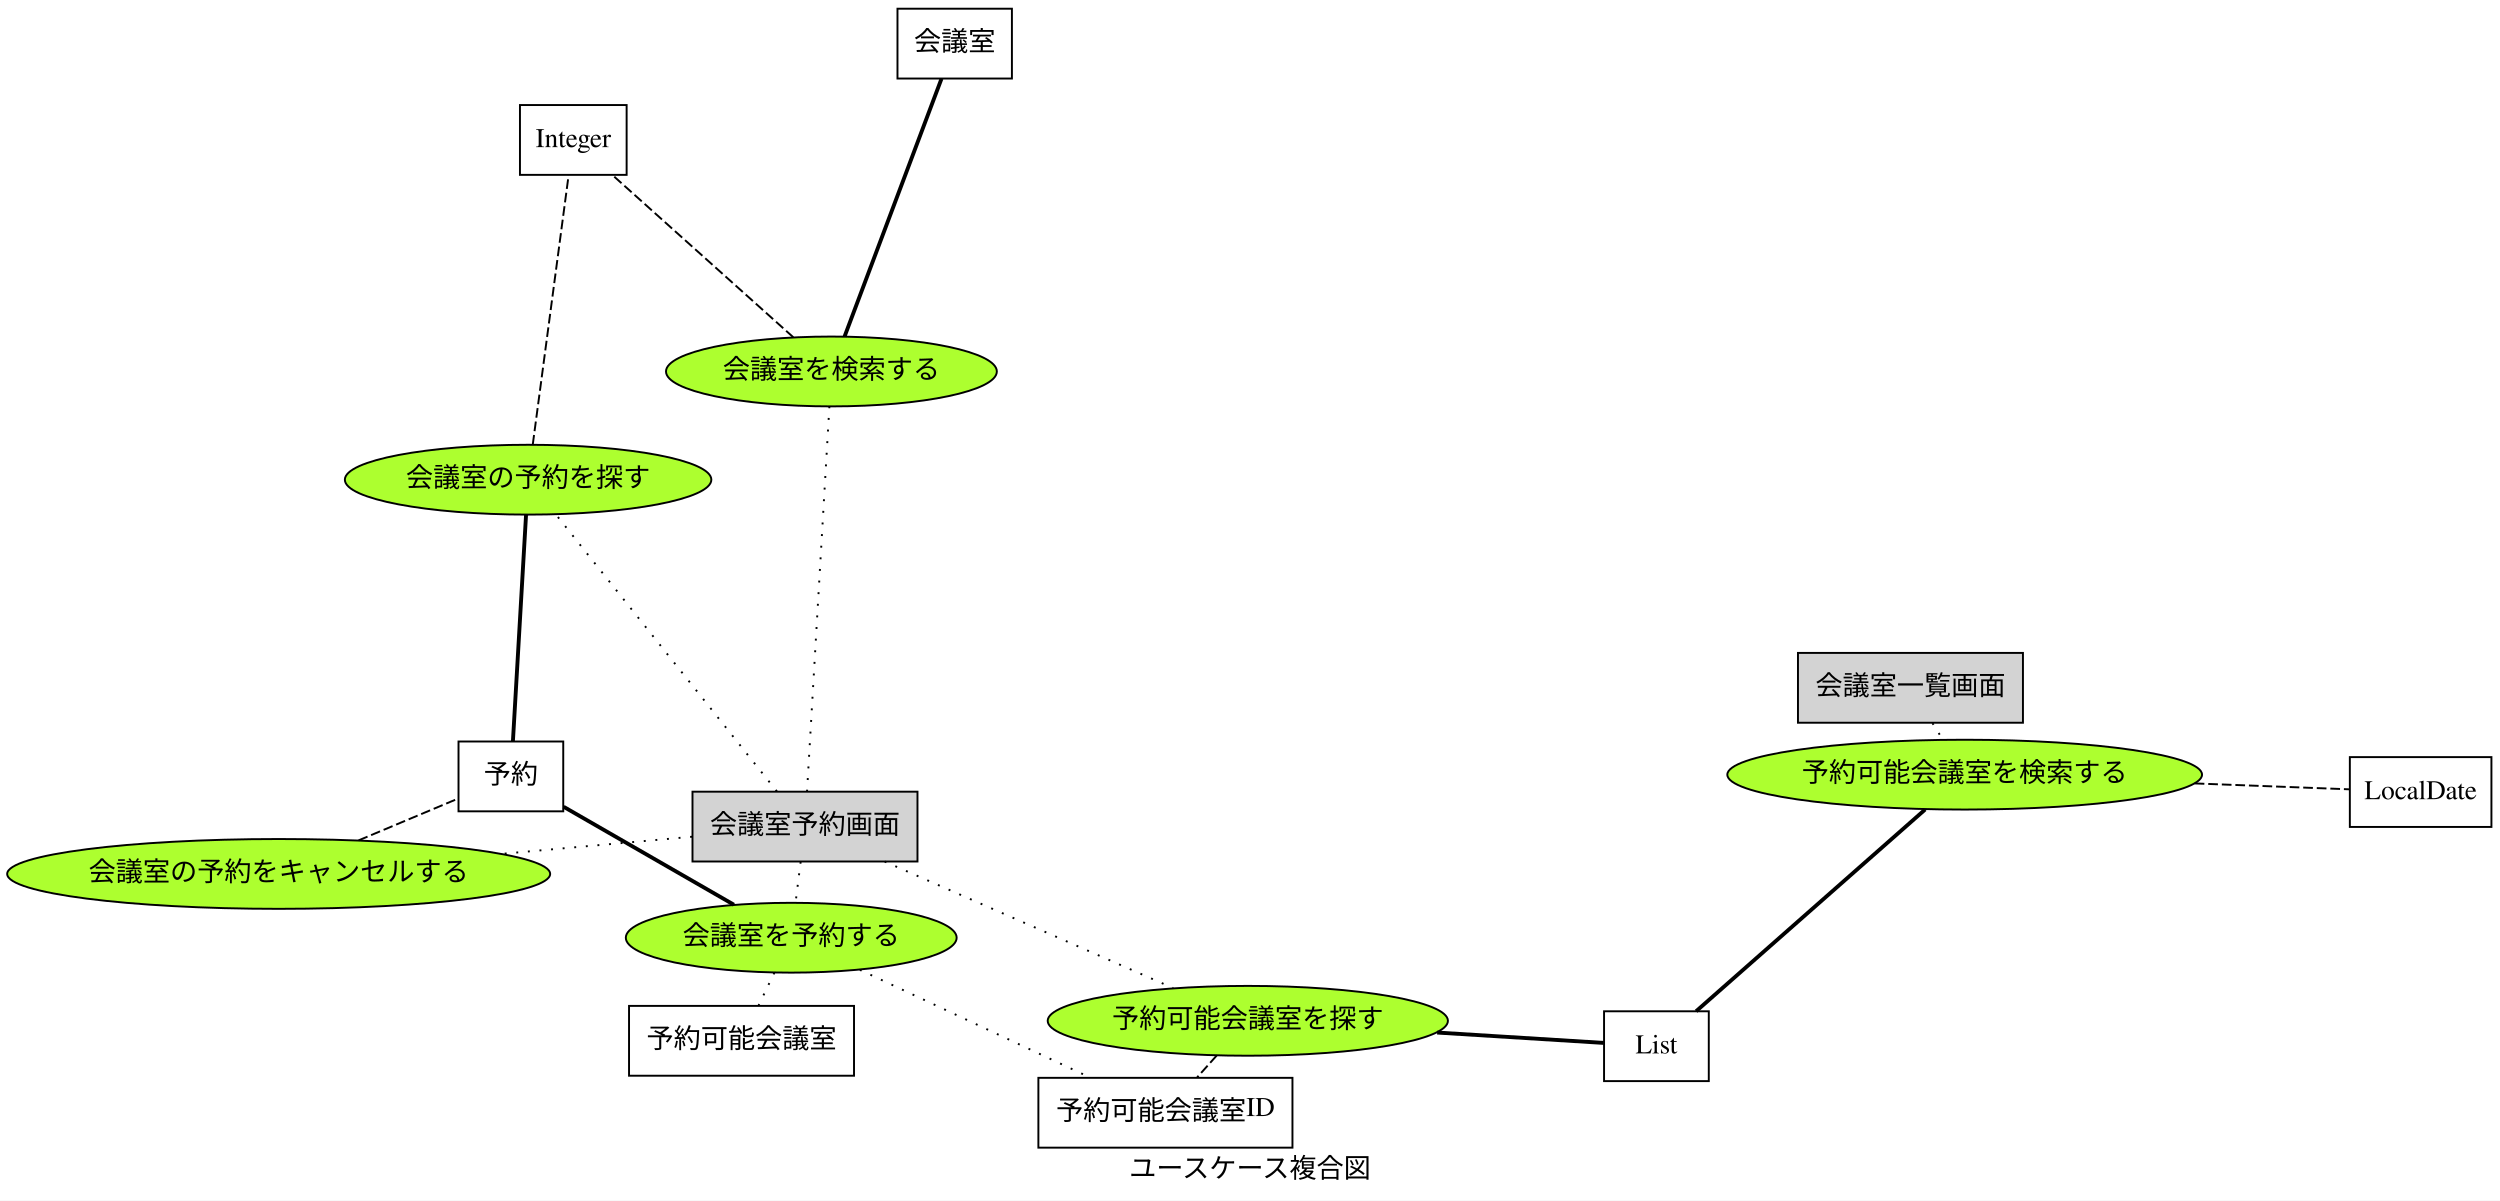
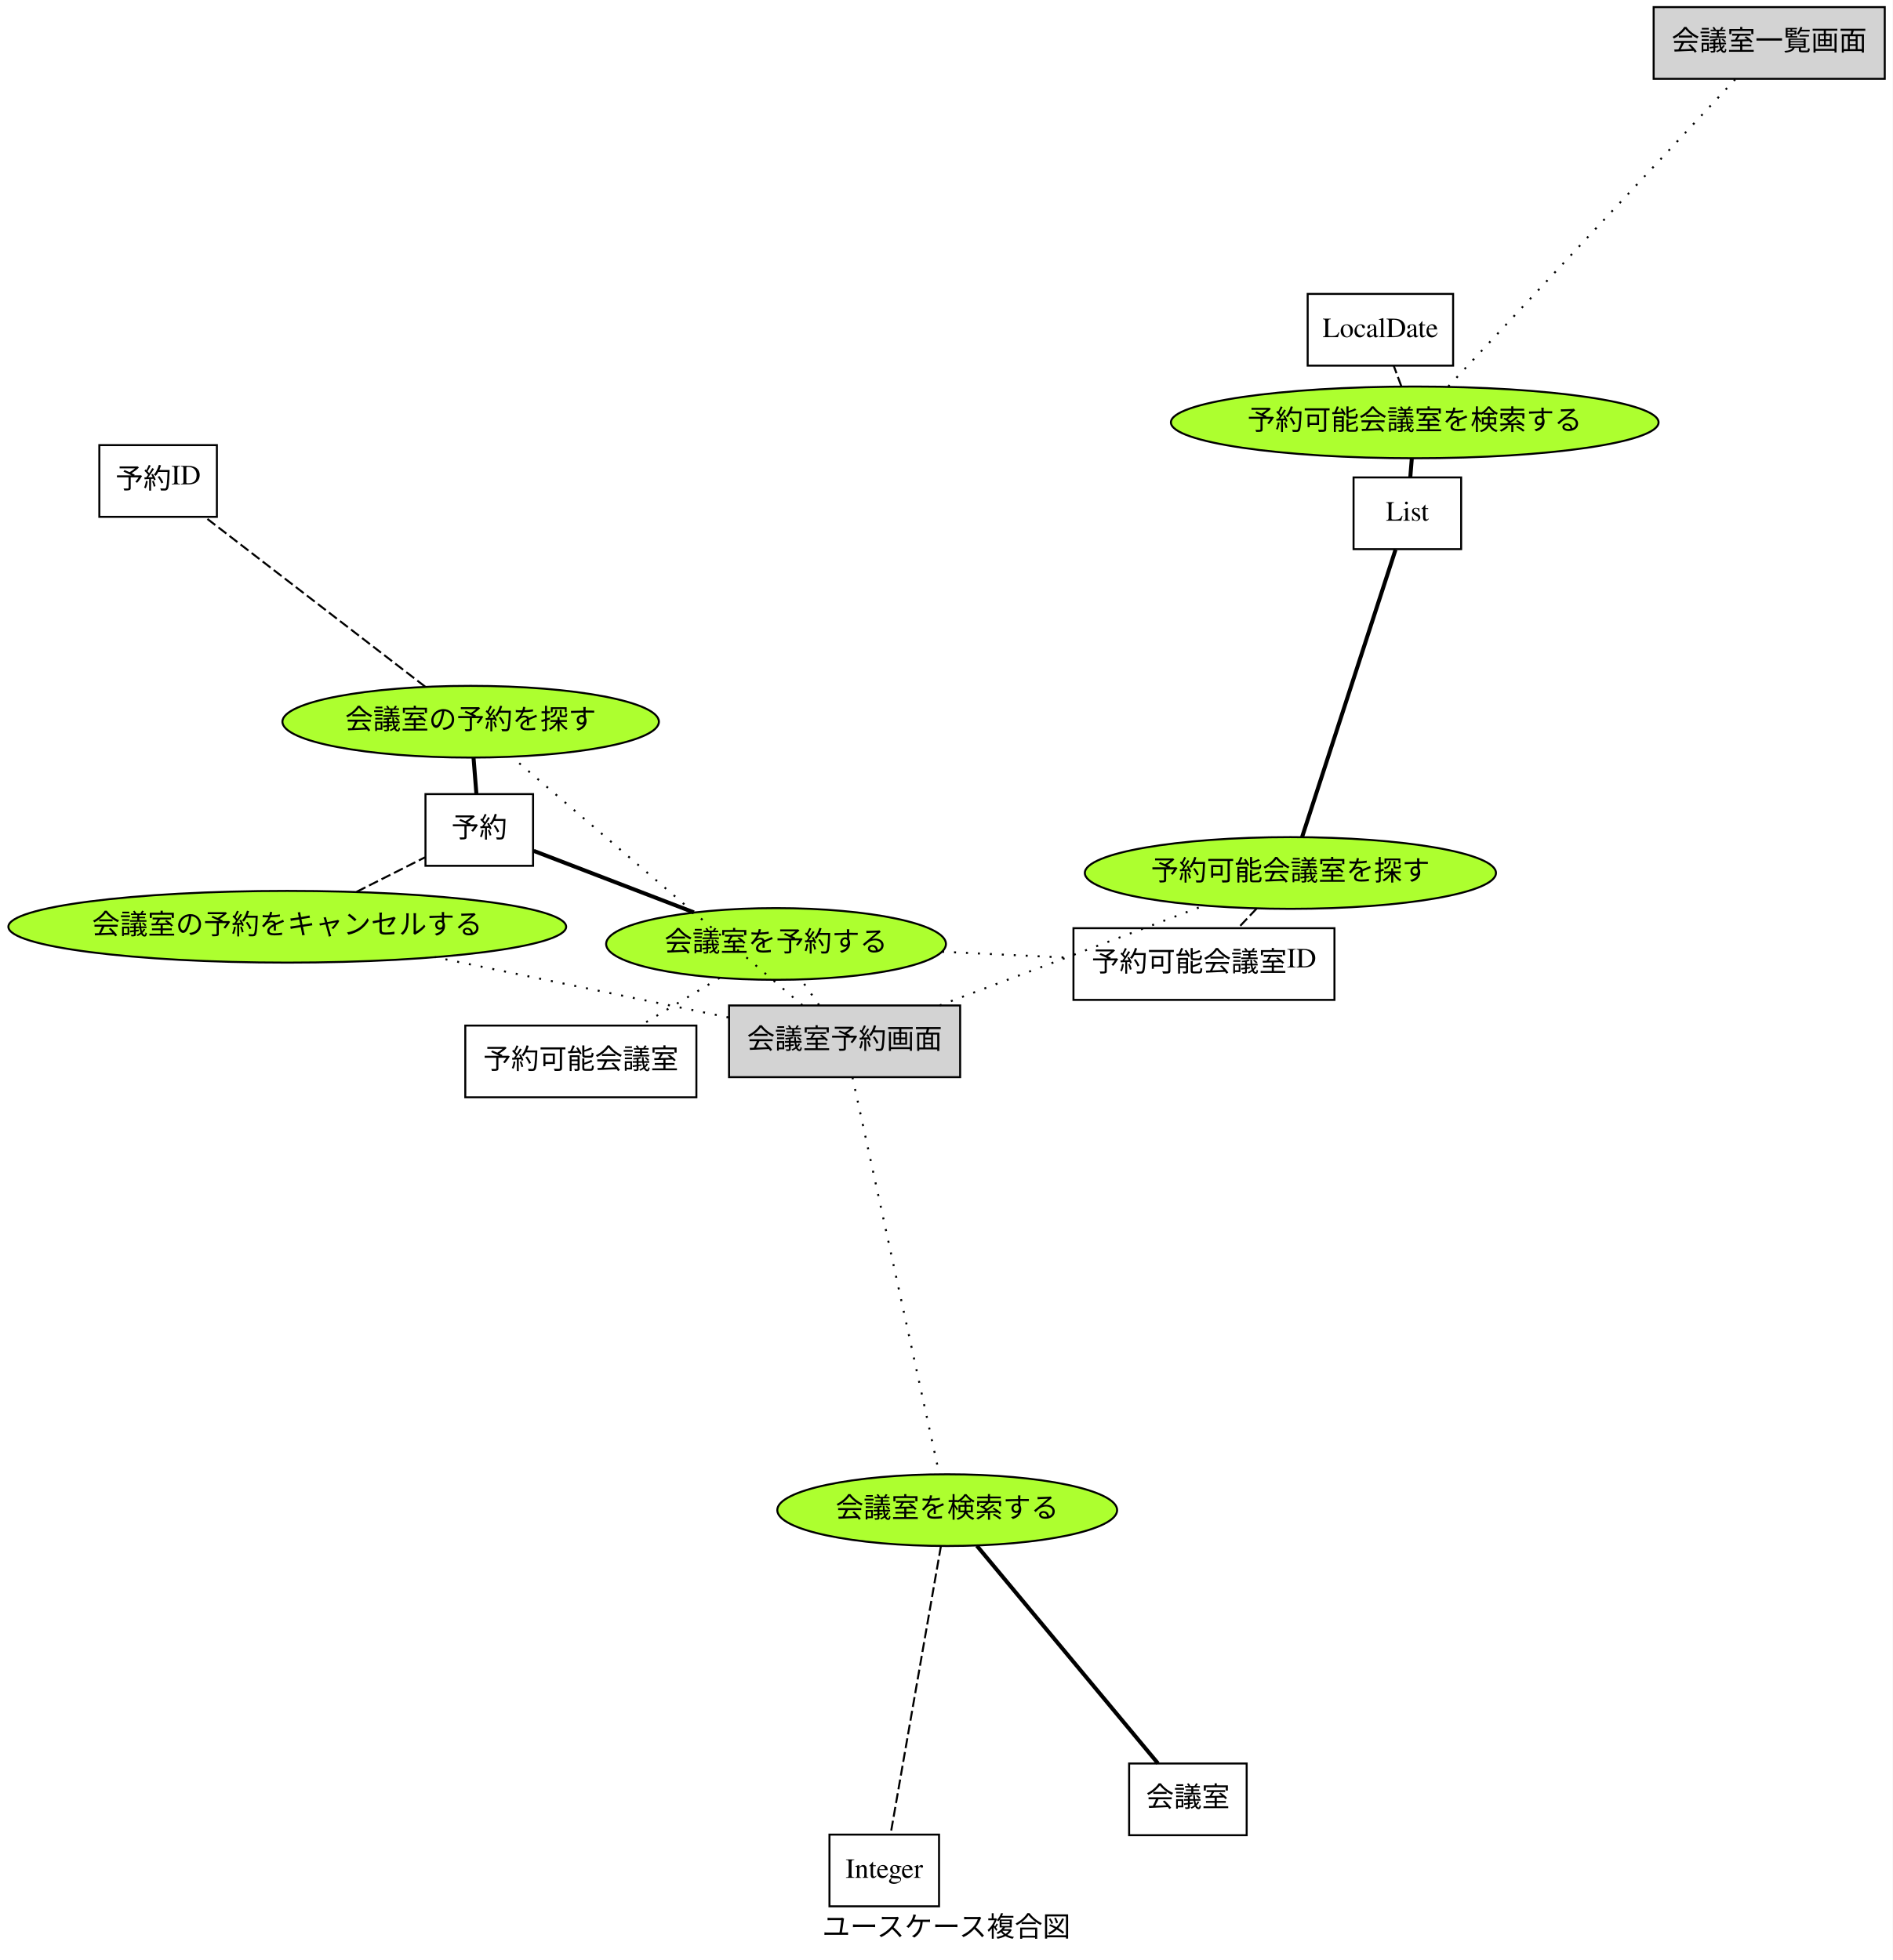
- <svg xmlns="http://www.w3.org/2000/svg" xmlns:xlink="http://www.w3.org/1999/xlink" width="1289px" height="619px" viewBox="0.00 0.00 1289.00 619.00">
-   <g id="graph0" class="graph" transform="scale(1.0 1.0) rotate(0) translate(4 592)">
-     <polygon fill="white" stroke="transparent" points="-4,27 -4,-592 1285,-592 1285,27 -4,27" />
-     <text text-anchor="middle" x="640.5" y="15.2" font-family="Times,serif" font-size="14.00">ユースケース複合図</text>
+ <svg xmlns="http://www.w3.org/2000/svg" xmlns:xlink="http://www.w3.org/1999/xlink" width="950px" height="984px" viewBox="0.00 0.00 950.00 984.00">
+   <g id="graph0" class="graph" transform="scale(1.0 1.0) rotate(0) translate(4 957)">
+     <polygon fill="white" stroke="transparent" points="-4,27 -4,-957 946,-957 946,27 -4,27" />
+     <text text-anchor="middle" x="471" y="15.2" font-family="Times,serif" font-size="14.00">ユースケース複合図</text>
    <g id="node1" class="node">
      <g id="a_node1">
        <a xlink:href="https://github.com/system-sekkei/library/tree/master/src/main/java/mrs/application/service/reservation/ReservationService.java" xlink:title="ReservationService.cancel(Reservation)">
-           <ellipse fill="greenyellow" stroke="black" cx="139.68" cy="-141.4" rx="139.98" ry="18" />
-           <text text-anchor="middle" x="139.68" y="-137.7" font-family="Times,serif" font-size="14.00">
+           <ellipse fill="greenyellow" stroke="black" cx="140.19" cy="-491.73" rx="139.98" ry="18" />
+           <text text-anchor="middle" x="140.19" y="-488.03" font-family="Times,serif" font-size="14.00">
                        会議室の予約をキャンセルする
                    </text>
        </a>
      </g>
    </g>
    <g id="node2" class="node">
      <g id="a_node2">
        <a xlink:title="Reservation">
-           <polygon fill="none" stroke="black" points="286.41,-209.68 232.41,-209.68 232.41,-173.68 286.41,-173.68 286.41,-209.68" />
-           <text text-anchor="middle" x="259.41" y="-187.98" font-family="Times,serif" font-size="14.00">予約
+           <polygon fill="none" stroke="black" points="263.56,-558.33 209.56,-558.33 209.56,-522.33 263.56,-522.33 263.56,-558.33" />
+           <text text-anchor="middle" x="236.56" y="-536.63" font-family="Times,serif" font-size="14.00">予約
                    </text>
        </a>
      </g>
    </g>
    <g id="edge1" class="edge">
-       <path fill="none" stroke="black" stroke-dasharray="5,2" d="M180.88,-158.7C197.79,-165.8 216.91,-173.83 232.05,-180.19" />
+       <path fill="none" stroke="black" stroke-dasharray="5,2" d="M174.98,-509.27C186.3,-514.99 198.7,-521.24 209.38,-526.62" />
    </g>
    <g id="node4" class="node">
      <g id="a_node4">
-         <a xlink:href="https://github.com/system-sekkei/library/tree/master/src/main/java/mrs/application/service/reservation/ReservationService.java" xlink:title="ReservationService.findOne(Integer)">
-           <ellipse fill="greenyellow" stroke="black" cx="268.29" cy="-344.67" rx="94.48" ry="18" />
-           <text text-anchor="middle" x="268.29" y="-340.97" font-family="Times,serif" font-size="14.00">
+         <a xlink:href="https://github.com/system-sekkei/library/tree/master/src/main/java/mrs/application/service/reservation/ReservationService.java" xlink:title="ReservationService.findOne(ReservationId)">
+           <ellipse fill="greenyellow" stroke="black" cx="232.24" cy="-594.67" rx="94.48" ry="18" />
+           <text text-anchor="middle" x="232.24" y="-590.97" font-family="Times,serif" font-size="14.00">
                        会議室の予約を探す
                    </text>
        </a>
      </g>
    </g>
    <g id="edge3" class="edge">
-       <path fill="none" stroke="black" stroke-width="2" d="M260.46,-209.83C262.17,-239.27 265.53,-297.11 267.23,-326.54" />
+       <path fill="none" stroke="black" stroke-width="2" d="M235.12,-558.43C234.66,-564.23 234.15,-570.66 233.69,-576.47" />
    </g>
    <g id="node9" class="node">
      <g id="a_node9">
        <a xlink:href="https://github.com/system-sekkei/library/tree/master/src/main/java/mrs/application/service/reservation/ReservationService.java" xlink:title="ReservationService.reserve(Reservation)">
-           <ellipse fill="greenyellow" stroke="black" cx="403.96" cy="-108.51" rx="85.29" ry="18" />
-           <text text-anchor="middle" x="403.96" y="-104.81" font-family="Times,serif" font-size="14.00">
+           <ellipse fill="greenyellow" stroke="black" cx="385.52" cy="-483.09" rx="85.29" ry="18" />
+           <text text-anchor="middle" x="385.52" y="-479.39" font-family="Times,serif" font-size="14.00">
                        会議室を予約する
                    </text>
        </a>
      </g>
    </g>
    <g id="edge9" class="edge">
-       <path fill="none" stroke="black" stroke-width="2" d="M286.59,-176.03C311.62,-161.63 348.65,-140.33 374.4,-125.51" />
+       <path fill="none" stroke="black" stroke-width="2" d="M263.88,-529.83C286.39,-521.18 318.67,-508.78 344.31,-498.93" />
    </g>
    <g id="node3" class="node">
      <g id="a_node3">
        <a xlink:title="ReservationsController">
-           <polygon fill="lightgray" stroke="black" points="469.05,-183.81 353.05,-183.81 353.05,-147.81 469.05,-147.81 469.05,-183.81" />
-           <text text-anchor="middle" x="411.05" y="-162.11" font-family="Times,serif" font-size="14.00">
+           <polygon fill="lightgray" stroke="black" points="477.93,-452.22 361.93,-452.22 361.93,-416.22 477.93,-416.22 477.93,-452.22" />
+           <text text-anchor="middle" x="419.93" y="-430.52" font-family="Times,serif" font-size="14.00">
                        会議室予約画面
                    </text>
        </a>
      </g>
    </g>
    <g id="edge2" class="edge">
-       <path fill="none" stroke="black" stroke-dasharray="1,5" d="M352.83,-160.58C324.1,-157.99 288.4,-154.78 254.48,-151.73" />
+       <path fill="none" stroke="black" stroke-dasharray="1,5" d="M361.62,-446.2C318.87,-454.99 260.49,-467 214.41,-476.47" />
    </g>
    <g id="edge5" class="edge">
-       <path fill="none" stroke="black" stroke-dasharray="1,5" d="M396.58,-183.95C369.14,-218.32 309.89,-292.55 282.59,-326.75" />
+       <path fill="none" stroke="black" stroke-dasharray="1,5" d="M398.76,-452.31C362.52,-483.29 289.03,-546.12 253.04,-576.89" />
    </g>
    <g id="node6" class="node">
      <g id="a_node6">
        <a xlink:href="https://github.com/system-sekkei/library/tree/master/src/main/java/mrs/application/service/reservation/ReservationService.java" xlink:title="ReservationService.findReservations(ReservableRoomId)">
-           <ellipse fill="greenyellow" stroke="black" cx="639.37" cy="-65.67" rx="103.18" ry="18" />
-           <text text-anchor="middle" x="639.37" y="-61.97" font-family="Times,serif" font-size="14.00">
+           <ellipse fill="greenyellow" stroke="black" cx="643.69" cy="-518.73" rx="103.18" ry="18" />
+           <text text-anchor="middle" x="643.69" y="-515.03" font-family="Times,serif" font-size="14.00">
                        予約可能会議室を探す
                    </text>
        </a>
      </g>
    </g>
    <g id="edge8" class="edge">
-       <path fill="none" stroke="black" stroke-dasharray="1,5" d="M452.13,-147.79C494.37,-129.27 559.64,-100.64 600.9,-82.55" />
+       <path fill="none" stroke="black" stroke-dasharray="1,5" d="M467.65,-452.24C506.93,-467.08 562.14,-487.93 600.21,-502.3" />
    </g>
    <g id="edge12" class="edge">
-       <path fill="none" stroke="black" stroke-dasharray="1,5" d="M408.81,-147.68C407.98,-140.99 407.04,-133.41 406.21,-126.72" />
+       <path fill="none" stroke="black" stroke-dasharray="1,5" d="M407.12,-452.42C404.21,-456.54 401.13,-460.92 398.23,-465.04" />
    </g>
    <g id="node11" class="node">
      <g id="a_node11">
        <a xlink:href="https://github.com/system-sekkei/library/tree/master/src/main/java/mrs/application/service/room/RoomService.java" xlink:title="RoomService.findMeetingRoom(Integer)">
-           <ellipse fill="greenyellow" stroke="black" cx="424.68" cy="-400.47" rx="85.29" ry="18" />
-           <text text-anchor="middle" x="424.68" y="-396.77" font-family="Times,serif" font-size="14.00">
+           <ellipse fill="greenyellow" stroke="black" cx="471.43" cy="-198.85" rx="85.29" ry="18" />
+           <text text-anchor="middle" x="471.43" y="-195.15" font-family="Times,serif" font-size="14.00">
                        会議室を検索する
                    </text>
        </a>
      </g>
    </g>
    <g id="edge15" class="edge">
-       <path fill="none" stroke="black" stroke-dasharray="1,5" d="M412.1,-183.84C414.63,-227.52 421.09,-338.65 423.63,-382.39" />
+       <path fill="none" stroke="black" stroke-dasharray="1,5" d="M423.88,-416.14C433.47,-372.33 457.86,-260.87 467.46,-216.99" />
    </g>
    <g id="node5" class="node">
      <g id="a_node5">
-         <a xlink:title="Integer">
-           <polygon fill="none" stroke="black" points="319.09,-537.84 264.09,-537.84 264.09,-501.84 319.09,-501.84 319.09,-537.84" />
-           <text text-anchor="middle" x="291.59" y="-516.14" font-family="Times,serif" font-size="14.00">
-                         Integer
+         <a xlink:title="ReservationId">
+           <polygon fill="none" stroke="black" points="104.86,-733.53 45.86,-733.53 45.86,-697.53 104.86,-697.53 104.86,-733.53" />
+           <text text-anchor="middle" x="75.36" y="-711.83" font-family="Times,serif" font-size="14.00">予約ID
                    </text>
        </a>
      </g>
    </g>
    <g id="edge4" class="edge">
-       <path fill="none" stroke="black" stroke-dasharray="5,2" d="M270.69,-362.76C275.16,-396.32 284.68,-467.9 289.17,-501.59" />
+       <path fill="none" stroke="black" stroke-dasharray="5,2" d="M209.43,-612.25C179.94,-634.96 128.84,-674.33 98.97,-697.34" />
    </g>
    <g id="node8" class="node">
      <g id="a_node8">
        <a xlink:title="ReservableRoomId">
-           <polygon fill="none" stroke="black" points="662.39,-36.27 531.39,-36.27 531.39,-0.27 662.39,-0.27 662.39,-36.27" />
-           <text text-anchor="middle" x="596.89" y="-14.57" font-family="Times,serif" font-size="14.00">
+           <polygon fill="none" stroke="black" points="665.8,-491.01 534.8,-491.01 534.8,-455.01 665.8,-455.01 665.8,-491.01" />
+           <text text-anchor="middle" x="600.3" y="-469.31" font-family="Times,serif" font-size="14.00">
                        予約可能会議室ID
                    </text>
        </a>
      </g>
    </g>
    <g id="edge7" class="edge">
-       <path fill="none" stroke="black" stroke-dasharray="5,2" d="M623.31,-47.75C620.02,-44.08 616.56,-40.21 613.26,-36.53" />
+       <path fill="none" stroke="black" stroke-dasharray="5,2" d="M626.79,-500.92C623.75,-497.71 620.57,-494.36 617.51,-491.14" />
    </g>
    <g id="node7" class="node">
      <g id="a_node7">
        <a xlink:title="List">
-           <polygon fill="none" stroke="black" points="877.05,-70.58 823.05,-70.58 823.05,-34.58 877.05,-34.58 877.05,-70.58" />
-           <text text-anchor="middle" x="850.05" y="-48.88" font-family="Times,serif" font-size="14.00">List
+           <polygon fill="none" stroke="black" points="729.39,-717.31 675.39,-717.31 675.39,-681.31 729.39,-681.31 729.39,-717.31" />
+           <text text-anchor="middle" x="702.39" y="-695.61" font-family="Times,serif" font-size="14.00">List
                    </text>
        </a>
      </g>
    </g>
    <g id="edge6" class="edge">
-       <path fill="none" stroke="black" stroke-width="2" d="M822.94,-54.27C800.94,-55.63 768.5,-57.65 736.99,-59.61" />
-     </g>
-     <g id="node13" class="node">
-       <g id="a_node13">
+       <path fill="none" stroke="black" stroke-width="2" d="M696.44,-681C685.16,-646.3 660.8,-571.35 649.57,-536.82" />
+     </g>
+     <g id="node14" class="node">
+       <g id="a_node14">
        <a xlink:href="https://github.com/system-sekkei/library/tree/master/src/main/java/mrs/application/service/room/RoomService.java" xlink:title="RoomService.findReservableRooms(LocalDate)">
-           <ellipse fill="greenyellow" stroke="black" cx="1008.99" cy="-192.59" rx="122.38" ry="18" />
-           <text text-anchor="middle" x="1008.99" y="-188.89" font-family="Times,serif" font-size="14.00">
+           <ellipse fill="greenyellow" stroke="black" cx="706.1" cy="-744.94" rx="122.38" ry="18" />
+           <text text-anchor="middle" x="706.1" y="-741.24" font-family="Times,serif" font-size="14.00">
                        予約可能会議室を検索する
                    </text>
        </a>
      </g>
    </g>
    <g id="edge16" class="edge">
-       <path fill="none" stroke="black" stroke-width="2" d="M870.51,-70.6C901.02,-97.48 958.14,-147.8 988.62,-174.64" />
+       <path fill="none" stroke="black" stroke-width="2" d="M703.86,-717.34C704.11,-720.43 704.37,-723.64 704.62,-726.73" />
    </g>
    <g id="edge11" class="edge">
-       <path fill="none" stroke="black" stroke-dasharray="1,5" d="M439.34,-91.96C472.96,-76.23 523.38,-52.65 558.09,-36.42" />
+       <path fill="none" stroke="black" stroke-dasharray="1,5" d="M468.87,-479.18C490.68,-478.15 513.89,-477.07 534.64,-476.09" />
    </g>
    <g id="node10" class="node">
      <g id="a_node10">
        <a xlink:title="ReservableRoom">
-           <polygon fill="none" stroke="black" points="436.33,-73.36 320.33,-73.36 320.33,-37.36 436.33,-37.36 436.33,-73.36" />
-           <text text-anchor="middle" x="378.33" y="-51.66" font-family="Times,serif" font-size="14.00">
+           <polygon fill="none" stroke="black" points="345.54,-442.12 229.54,-442.12 229.54,-406.12 345.54,-406.12 345.54,-442.12" />
+           <text text-anchor="middle" x="287.54" y="-420.42" font-family="Times,serif" font-size="14.00">
                        予約可能会議室
                    </text>
        </a>
      </g>
    </g>
    <g id="edge10" class="edge">
-       <path fill="none" stroke="black" stroke-dasharray="1,5" d="M395.28,-90.52C392.67,-85.1 389.8,-79.14 387.17,-73.7" />
+       <path fill="none" stroke="black" stroke-dasharray="1,5" d="M357.18,-466.03C344.75,-458.55 330.14,-449.76 317.52,-442.16" />
+     </g>
+     <g id="node13" class="node">
+       <g id="a_node13">
+         <a xlink:title="Integer">
+           <polygon fill="none" stroke="black" points="467.33,-35.95 412.33,-35.95 412.33,0.05 467.33,0.05 467.33,-35.95" />
+           <text text-anchor="middle" x="439.83" y="-14.25" font-family="Times,serif" font-size="14.00">
+                         Integer
+                     </text>
+         </a>
+       </g>
    </g>
    <g id="edge14" class="edge">
-       <path fill="none" stroke="black" stroke-dasharray="5,2" d="M405.04,-418.09C380.02,-440.53 337.01,-479.11 311.75,-501.76" />
+       <path fill="none" stroke="black" stroke-dasharray="5,2" d="M468.28,-180.84C462.24,-146.26 449.08,-70.89 443.01,-36.15" />
    </g>
    <g id="node12" class="node">
      <g id="a_node12">
        <a xlink:title="MeetingRoom">
-           <polygon fill="none" stroke="black" points="517.74,-587.51 458.74,-587.51 458.74,-551.51 517.74,-551.51 517.74,-587.51" />
-           <text text-anchor="middle" x="488.24" y="-565.81" font-family="Times,serif" font-size="14.00">会議室
+           <polygon fill="none" stroke="black" points="621.74,-71.65 562.74,-71.65 562.74,-35.65 621.74,-35.65 621.74,-71.65" />
+           <text text-anchor="middle" x="592.24" y="-49.95" font-family="Times,serif" font-size="14.00">会議室
                    </text>
        </a>
      </g>
    </g>
    <g id="edge13" class="edge">
-       <path fill="none" stroke="black" stroke-width="2" d="M481.44,-551.42C469.2,-518.89 443.63,-450.87 431.43,-418.43" />
-     </g>
-     <g id="node14" class="node">
-       <g id="a_node14">
-         <a xlink:title="LocalDate">
-           <polygon fill="none" stroke="black" points="1280.58,-201.63 1207.58,-201.63 1207.58,-165.63 1280.58,-165.63 1280.58,-201.63" />
-           <text text-anchor="middle" x="1244.08" y="-179.93" font-family="Times,serif" font-size="14.00">
-                         LocalDate
-                     </text>
-         </a>
-       </g>
-     </g>
-     <g id="edge17" class="edge">
-       <path fill="none" stroke="black" stroke-dasharray="5,2" d="M1127.57,-188.07C1156.67,-186.96 1185.68,-185.85 1207.48,-185.02" />
+       <path fill="none" stroke="black" stroke-width="2" d="M577.18,-71.75C553.9,-99.72 509.46,-153.15 486.3,-180.98" />
    </g>
    <g id="node15" class="node">
      <g id="a_node15">
+         <a xlink:title="LocalDate">
+           <polygon fill="none" stroke="black" points="725.36,-809.44 652.36,-809.44 652.36,-773.44 725.36,-773.44 725.36,-809.44" />
+           <text text-anchor="middle" x="688.86" y="-787.74" font-family="Times,serif" font-size="14.00">
+                         LocalDate
+                     </text>
+         </a>
+       </g>
+     </g>
+     <g id="edge17" class="edge">
+       <path fill="none" stroke="black" stroke-dasharray="5,2" d="M699.38,-763.05C698.13,-766.41 696.83,-769.93 695.58,-773.3" />
+     </g>
+     <g id="node16" class="node">
+       <g id="a_node16">
        <a xlink:title="RoomsController">
-           <polygon fill="lightgray" stroke="black" points="1039.03,-255.36 923.03,-255.36 923.03,-219.36 1039.03,-219.36 1039.03,-255.36" />
-           <text text-anchor="middle" x="981.03" y="-233.66" font-family="Times,serif" font-size="14.00">
+           <polygon fill="lightgray" stroke="black" points="942.01,-953.43 826.01,-953.43 826.01,-917.43 942.01,-917.43 942.01,-953.43" />
+           <text text-anchor="middle" x="884.01" y="-931.73" font-family="Times,serif" font-size="14.00">
                        会議室一覧画面
                    </text>
        </a>
      </g>
    </g>
    <g id="edge18" class="edge">
-       <path fill="none" stroke="black" stroke-dasharray="1,5" d="M992.4,-219.15C994.16,-216.34 995.97,-213.44 997.72,-210.64" />
+       <path fill="none" stroke="black" stroke-dasharray="1,5" d="M866.95,-917.17C832.85,-880.66 756.68,-799.1 722.84,-762.87" />
    </g>
  </g>
</svg>
